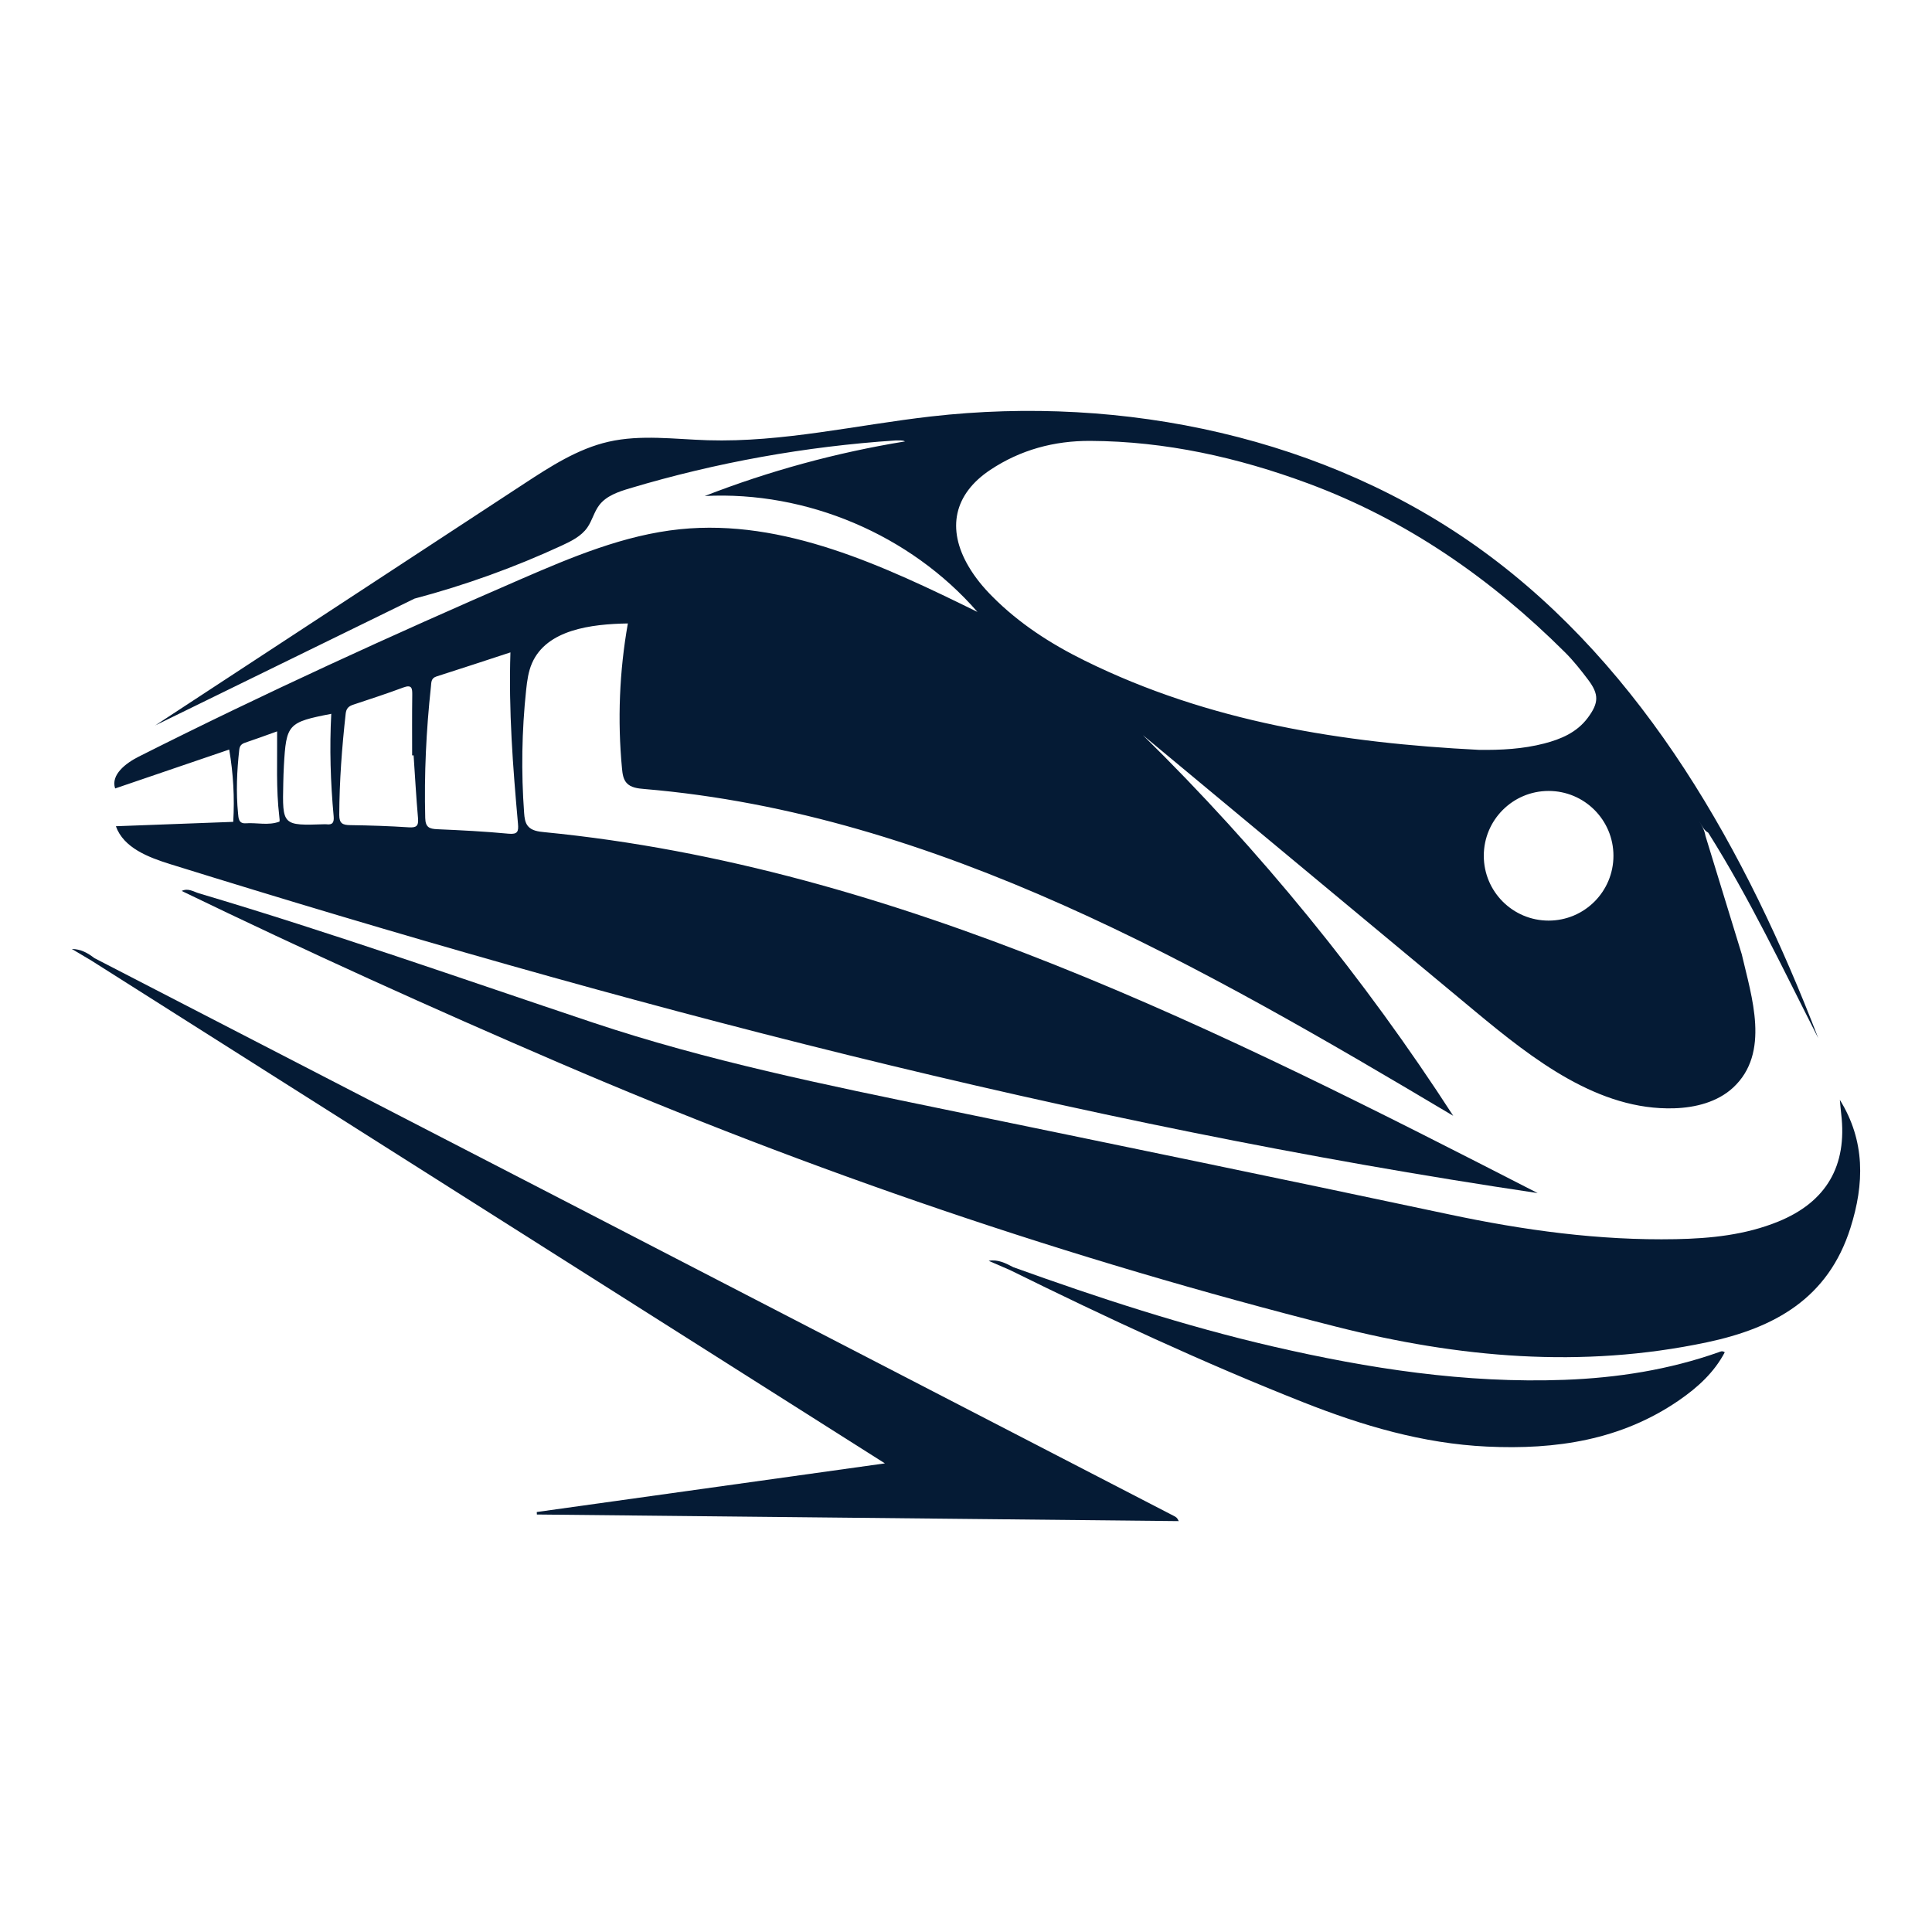
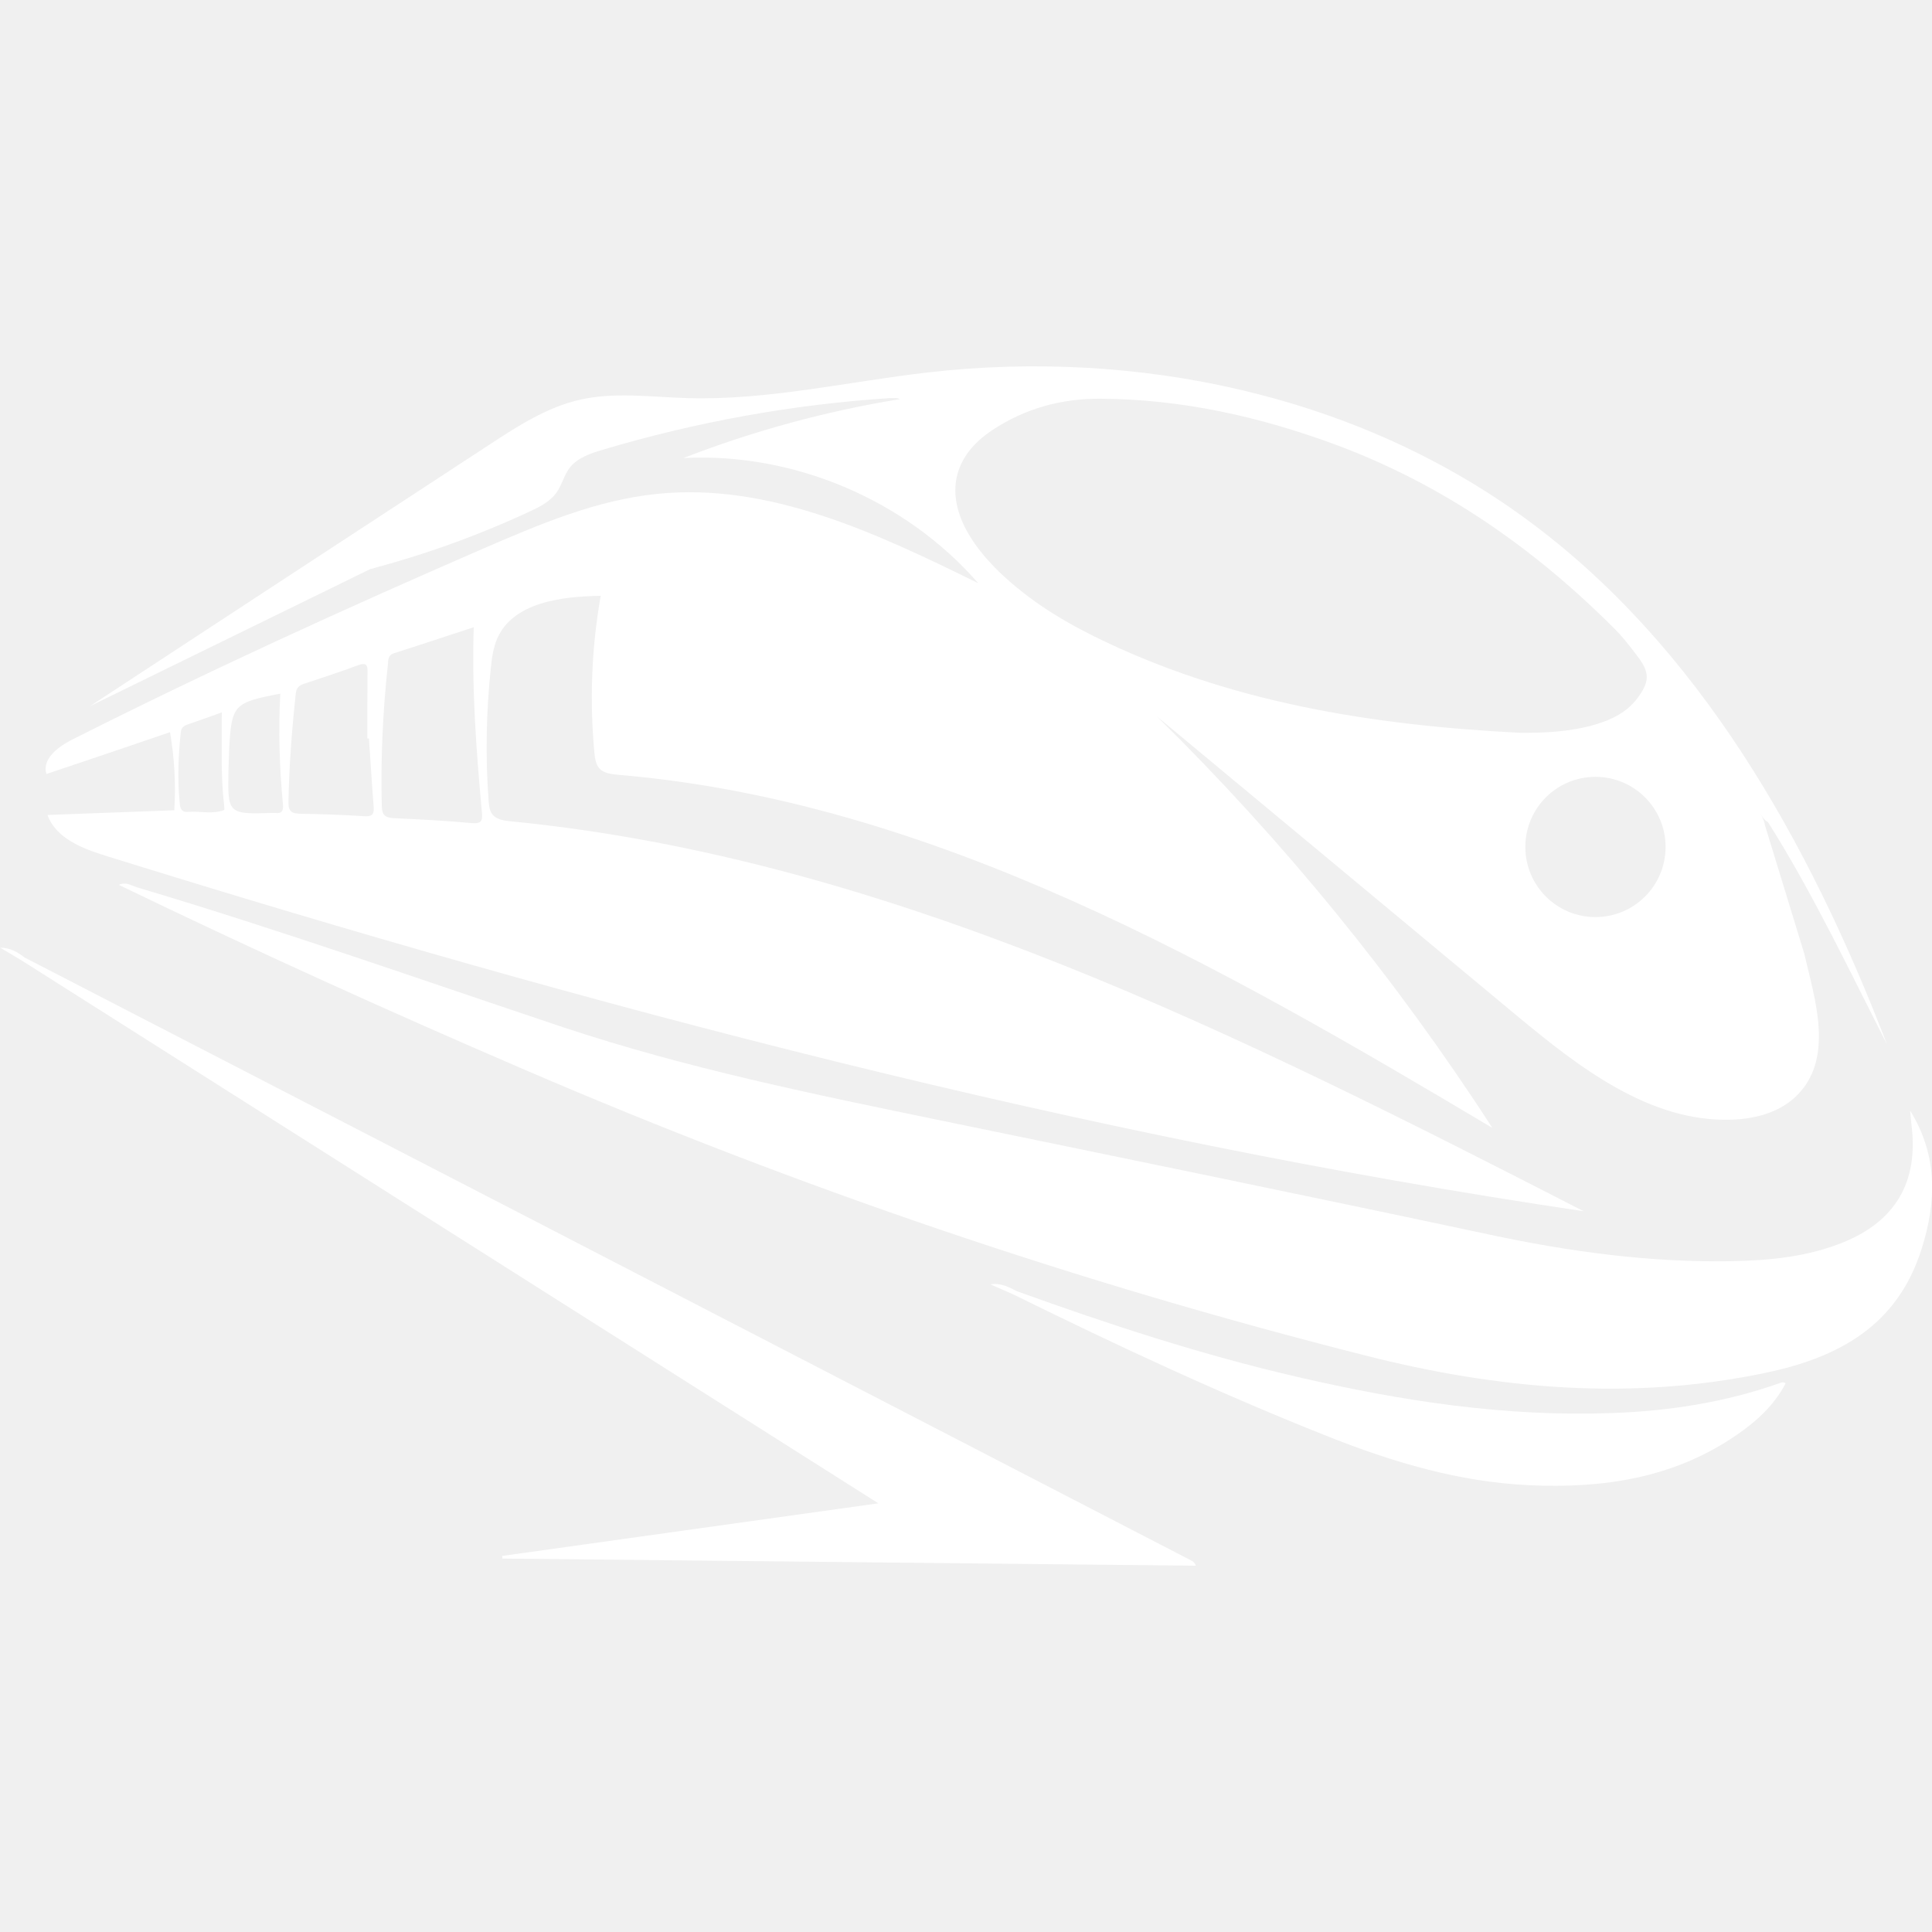
- <svg xmlns="http://www.w3.org/2000/svg" version="1.1" id="Layer_1" x="0px" y="0px" viewBox="0 0 512 512" style="enable-background:new 0 0 512 512;" xml:space="preserve">
+ <svg xmlns="http://www.w3.org/2000/svg" version="1.1" id="Layer_1" x="0px" y="0px" viewBox="0 0 947.8 947.8" style="enable-background:new 0 0 947.8 947.8;" xml:space="preserve">
  <style type="text/css">
	.st0{fill:#FFFFFF;}
- 	.st1{fill:#051B35;}
</style>
-   <rect class="st0" width="512" height="512" />
  <g>
-     <path class="st1" d="M60.74,198.64c1.09,6.32,1.45,12.76,1.07,19.16c-10.37,0.39-20.73,0.77-31.1,1.16   c2.04,5.73,8.6,8.24,14.41,10.05c118.75,36.94,239.37,68.89,362.38,87.17c-83.61-42.87-169.75-86.51-263.26-95.65   c-1.57-0.15-3.32-0.38-4.33-1.6c-0.78-0.94-0.92-2.25-1.01-3.47c-0.8-10.85-0.62-21.77,0.53-32.59c0.26-2.43,0.58-4.89,1.56-7.13   c3.9-8.9,15.69-10.36,25.4-10.52c-2.25,12.68-2.77,25.66-1.55,38.48c0.13,1.34,0.31,2.77,1.21,3.78c1.12,1.26,2.98,1.47,4.66,1.61   c77.51,6.53,147.57,46.82,214.41,86.61c-23.61-36.51-51.25-70.41-82.25-100.89c29.36,24.41,58.73,48.82,88.09,73.23   c15.38,12.78,32.69,26.27,52.68,25.67c5.64-0.17,11.49-1.64,15.64-5.47c9.95-9.2,4.9-24.12,2.3-35.37l-9.62-31.37   c-0.23-1.45-0.94-2.69-1.7-3.92c0.74,1.08,1.17,2.41,2.43,3.08c11,17.43,19.82,36.11,29.16,54.45   c-18.99-49.42-45.99-97.85-88.78-129.03c-41.54-30.27-95.31-41.53-146.38-35.71c-19.72,2.25-39.29,6.9-59.12,6.3   c-8.8-0.27-17.74-1.56-26.32,0.4c-8.17,1.87-15.38,6.55-22.39,11.14c-32.58,21.35-65.16,42.69-97.73,64.04   c22.91-11.2,45.81-22.41,68.72-33.61c13.4-3.55,26.48-8.26,39.06-14.08c2.51-1.16,5.12-2.46,6.72-4.73   c1.29-1.83,1.8-4.14,3.15-5.93c1.89-2.5,5.07-3.57,8.07-4.47c22.94-6.87,46.67-11.13,70.56-12.71c0.82,0.04,1.69-0.14,2.43,0.26   c-18.13,2.95-35.96,7.81-53.08,14.47c27.06-1.39,54.5,10.27,72.28,30.72c-24.82-12.2-51.31-24.73-78.82-21.92   c-14.78,1.51-28.72,7.39-42.34,13.3c-34.11,14.8-67.94,30.25-101.14,46.98c-3.41,1.72-7.43,4.79-6.23,8.42   C40.57,205.5,50.66,202.07,60.74,198.64z M410.4,243.97c-9.49,0-17.18-7.69-17.18-17.18c0-9.49,7.69-17.18,17.18-17.18   c9.49,0,17.18,7.69,17.18,17.18C427.58,236.28,419.89,243.97,410.4,243.97z M256.69,150.12c-5.88-9.98-3.89-19.19,5.75-25.6   c8-5.32,16.94-7.73,26.52-7.68c19.93,0.1,39.08,4.38,57.67,11.26c26.13,9.68,48.47,25.21,68.12,44.78c2.23,2.22,4.2,4.72,6.1,7.23   c2.94,3.89,2.88,6.17-0.09,10.14c-2.88,3.85-7.05,5.62-11.51,6.78c-5.67,1.47-11.47,1.77-17.32,1.69   c-36.18-1.83-71.53-7.39-104.45-23.64c-8.99-4.43-17.36-9.81-24.47-16.97C260.6,155.7,258.43,153.08,256.69,150.12z M114.2,181.97   c0.12-1.08-0.02-2.23,1.47-2.7c6.45-2.05,12.87-4.18,19.6-6.38c-0.5,15.48,0.66,30.45,2,45.41c0.18,2.03-0.05,2.87-2.5,2.64   c-6.28-0.6-12.6-0.92-18.91-1.19c-2.11-0.09-3.1-0.53-3.17-2.96C112.39,205.14,112.95,193.54,114.2,181.97z M91.61,189.12   c0.15-1.37,0.79-1.97,1.97-2.36c4.43-1.48,8.88-2.91,13.25-4.55c2.38-0.89,2.44,0.23,2.42,2.06c-0.07,5.3-0.03,10.61-0.03,15.91   c0.13,0,0.26,0,0.39,0.01c0.38,5.55,0.68,11.1,1.17,16.64c0.18,2.06-0.43,2.55-2.45,2.42c-5.17-0.34-10.35-0.51-15.53-0.58   c-1.97-0.03-2.9-0.43-2.89-2.7C89.94,206.98,90.62,198.05,91.61,189.12z M75.07,207.52c0.03-1.51,0.08-3.02,0.16-4.53   c0.62-11.11,1.05-11.58,12.56-13.82c-0.48,9.08-0.2,18.11,0.63,27.12c0.15,1.65-0.26,2.38-1.96,2.15   c-0.12-0.02-0.25-0.01-0.38-0.01C74.82,218.81,74.82,218.81,75.07,207.52z M63.41,198.66c0.12-1.02,0.59-1.52,1.55-1.84   c2.72-0.91,5.41-1.9,8.48-3c0.07,7.91-0.3,15.22,0.57,22.49c0.06,0.49,0.17,1.38,0.01,1.44c-2.91,1.08-5.94,0.22-8.91,0.43   c-1.92,0.14-1.91-1.49-2.02-2.57C62.54,209.95,62.77,204.3,63.41,198.66z" />
-     <path class="st1" d="M487.58,291.47c0.12,1.25,0.21,2.51,0.36,3.75c1.63,13.72-3.93,23.32-16.71,28.52   c-8.68,3.53-17.85,4.47-27.11,4.65c-20.34,0.4-40.38-2.37-60.17-6.58c-44.59-9.48-89.23-18.66-133.88-27.86   c-31.29-6.44-62.65-12.83-92.99-22.97c-34.71-11.61-69.22-23.81-104.32-34.23c-1.45-0.43-2.89-1.48-4.61-0.64   c33,15.96,66.3,31.05,99.91,45.5c66.81,28.73,135.43,52.09,205.94,69.95c32.52,8.24,65.1,11.18,98.29,4.18   c18-3.8,32.19-11.66,38.1-30.34C494.08,313.75,494.35,302.4,487.58,291.47z" />
-     <path class="st1" d="M311.17,401.78c-54.13-27.99-108.26-56-162.41-83.98C107.52,296.49,66.25,275.2,25,253.9   c-1.72-1.34-3.58-2.39-5.96-2.41c1.73,1.03,3.46,2.06,5.2,3.09v0c69.82,44.24,139.64,88.48,210.27,133.23   c-31.57,4.41-61.92,8.65-92.26,12.89c0.01,0.22,0.02,0.44,0.03,0.66c56.7,0.58,113.39,1.17,170.09,1.75   C312.02,402.23,311.6,402,311.17,401.78z" />
-     <path class="st1" d="M455.48,358.35c-13.22,4.67-26.89,6.8-40.85,7.32c-26.23,0.98-51.89-2.97-77.33-8.85   c-23.4-5.41-46.17-12.87-68.74-20.99c-2.05-1.06-4.08-2.15-6.55-1.7c1.9,0.83,3.8,1.65,5.71,2.48   c25.47,12.56,51.2,24.54,77.62,34.99c15.7,6.21,31.73,10.96,48.73,11.76c18.19,0.86,35.56-1.68,50.95-12.31   c4.88-3.37,9.24-7.32,12.06-12.68C456.39,357.89,455.96,358.18,455.48,358.35z" />
+     <path class="st0" d="M83.4,359.2c2.2,12.6,2.9,25.5,2.1,38.3c-20.7,0.8-41.5,1.5-62.2,2.3c4.1,11.5,17.2,16.5,28.8,20.1   c237.5,73.9,478.7,137.8,724.8,174.3c-167.2-85.7-339.5-173-526.5-191.3c-3.1-0.3-6.6-0.8-8.7-3.2c-1.6-1.9-1.8-4.5-2-6.9   c-1.6-21.7-1.2-43.5,1.1-65.2c0.5-4.9,1.2-9.8,3.1-14.3c7.8-17.8,31.4-20.7,50.8-21c-4.5,25.4-5.5,51.3-3.1,77   c0.3,2.7,0.6,5.5,2.4,7.6c2.2,2.5,6,2.9,9.3,3.2c155,13.1,295.1,93.6,428.8,173.2c-47.2-73-102.5-140.8-164.5-201.8   c58.7,48.8,117.5,97.6,176.2,146.5c30.8,25.6,65.4,52.5,105.4,51.3c11.3-0.3,23-3.3,31.3-10.9c19.9-18.4,9.8-48.2,4.6-70.7   l-19.2-62.7c-0.5-2.9-1.9-5.4-3.4-7.8c1.5,2.2,2.3,4.8,4.9,6.2c22,34.9,39.6,72.2,58.3,108.9c-38-98.8-92-195.7-177.6-258.1   C665,193.5,557.4,171,455.3,182.7c-39.4,4.5-78.6,13.8-118.2,12.6c-17.6-0.5-35.5-3.1-52.6,0.8c-16.3,3.7-30.8,13.1-44.8,22.3   C174.5,261,109.3,303.7,44.2,346.4c45.8-22.4,91.6-44.8,137.4-67.2c26.8-7.1,53-16.5,78.1-28.2c5-2.3,10.2-4.9,13.4-9.5   c2.6-3.7,3.6-8.3,6.3-11.9c3.8-5,10.1-7.1,16.1-8.9c45.9-13.7,93.3-22.3,141.1-25.4c1.6,0.1,3.4-0.3,4.9,0.5   c-36.3,5.9-71.9,15.6-106.2,28.9c54.1-2.8,109,20.5,144.6,61.4c-49.6-24.4-102.6-49.5-157.6-43.8c-29.6,3-57.4,14.8-84.7,26.6   c-68.2,29.6-135.9,60.5-202.3,94c-6.8,3.4-14.9,9.6-12.5,16.8C43.1,372.9,63.2,366.1,83.4,359.2z M782.7,449.9   c-19,0-34.4-15.4-34.4-34.4c0-19,15.4-34.4,34.4-34.4s34.4,15.4,34.4,34.4S801.7,449.9,782.7,449.9z M475.3,262.2   c-11.8-20-7.8-38.4,11.5-51.2c16-10.6,33.9-15.5,53-15.4c39.9,0.2,78.2,8.8,115.3,22.5c52.3,19.4,96.9,50.4,136.2,89.6   c4.5,4.4,8.4,9.4,12.2,14.5c5.9,7.8,5.8,12.3-0.2,20.3c-5.8,7.7-14.1,11.2-23,13.6c-11.3,2.9-22.9,3.5-34.6,3.4   c-72.4-3.7-143.1-14.8-208.9-47.3c-18-8.9-34.7-19.6-48.9-33.9C483.1,273.3,478.8,268.1,475.3,262.2z M190.3,325.9   c0.2-2.2,0-4.5,2.9-5.4c12.9-4.1,25.7-8.4,39.2-12.8c-1,31,1.3,60.9,4,90.8c0.4,4.1-0.1,5.7-5,5.3c-12.6-1.2-25.2-1.8-37.8-2.4   c-4.2-0.2-6.2-1.1-6.3-5.9C186.7,372.2,187.8,349,190.3,325.9z M145.1,340.2c0.3-2.7,1.6-3.9,3.9-4.7c8.9-3,17.8-5.8,26.5-9.1   c4.8-1.8,4.9,0.5,4.8,4.1c-0.1,10.6-0.1,21.2-0.1,31.8c0.3,0,0.5,0,0.8,0c0.8,11.1,1.4,22.2,2.3,33.3c0.4,4.1-0.9,5.1-4.9,4.8   c-10.3-0.7-20.7-1-31.1-1.2c-3.9-0.1-5.8-0.9-5.8-5.4C141.8,375.9,143.2,358,145.1,340.2z M112.1,377c0.1-3,0.2-6,0.3-9.1   c1.2-22.2,2.1-23.2,25.1-27.6c-1,18.2-0.4,36.2,1.3,54.2c0.3,3.3-0.5,4.8-3.9,4.3c-0.2,0-0.5,0-0.8,0   C111.6,399.5,111.6,399.5,112.1,377z M88.7,359.2c0.2-2,1.2-3,3.1-3.7c5.4-1.8,10.8-3.8,17-6c0.1,15.8-0.6,30.4,1.1,45   c0.1,1,0.3,2.8,0,2.9c-5.8,2.2-11.9,0.4-17.8,0.9c-3.8,0.3-3.8-3-4-5.1C87,381.8,87.5,370.5,88.7,359.2z" />
+     <path class="st0" d="M937.1,544.9c0.2,2.5,0.4,5,0.7,7.5c3.3,27.4-7.9,46.6-33.4,57c-17.4,7.1-35.7,8.9-54.2,9.3   c-40.7,0.8-80.8-4.7-120.3-13.2c-89.2-19-178.5-37.3-267.8-55.7c-62.6-12.9-125.3-25.7-186-45.9c-69.4-23.2-138.4-47.6-208.6-68.5   c-2.9-0.9-5.8-3-9.2-1.3c66,31.9,132.6,62.1,199.8,91C391.7,582.6,528.9,629.3,669.9,665c65,16.5,130.2,22.4,196.6,8.4   c36-7.6,64.4-23.3,76.2-60.7C950.1,589.4,950.6,566.7,937.1,544.9z" />
+     <path class="st0" d="M584.3,765.5c-108.3-56-216.5-112-324.8-168c-82.5-42.6-165-85.2-247.5-127.8c-3.4-2.7-7.2-4.8-11.9-4.8   c3.5,2.1,6.9,4.1,10.4,6.2l0,0C150,559.6,289.7,648,430.9,737.5c-63.1,8.8-123.8,17.3-184.5,25.8c0,0.4,0,0.9,0.1,1.3   c113.4,1.2,226.8,2.3,340.2,3.5C586,766.4,585.1,765.9,584.3,765.5z" />
+     <path class="st0" d="M872.9,678.6c-26.4,9.3-53.8,13.6-81.7,14.6c-52.5,2-103.8-5.9-154.7-17.7c-46.8-10.8-92.3-25.7-137.5-42   c-4.1-2.1-8.2-4.3-13.1-3.4c3.8,1.7,7.6,3.3,11.4,5c50.9,25.1,102.4,49.1,155.2,70c31.4,12.4,63.5,21.9,97.5,23.5   c36.4,1.7,71.1-3.4,101.9-24.6c9.8-6.7,18.5-14.6,24.1-25.4C874.7,677.7,873.8,678.3,872.9,678.6z" />
  </g>
</svg>
